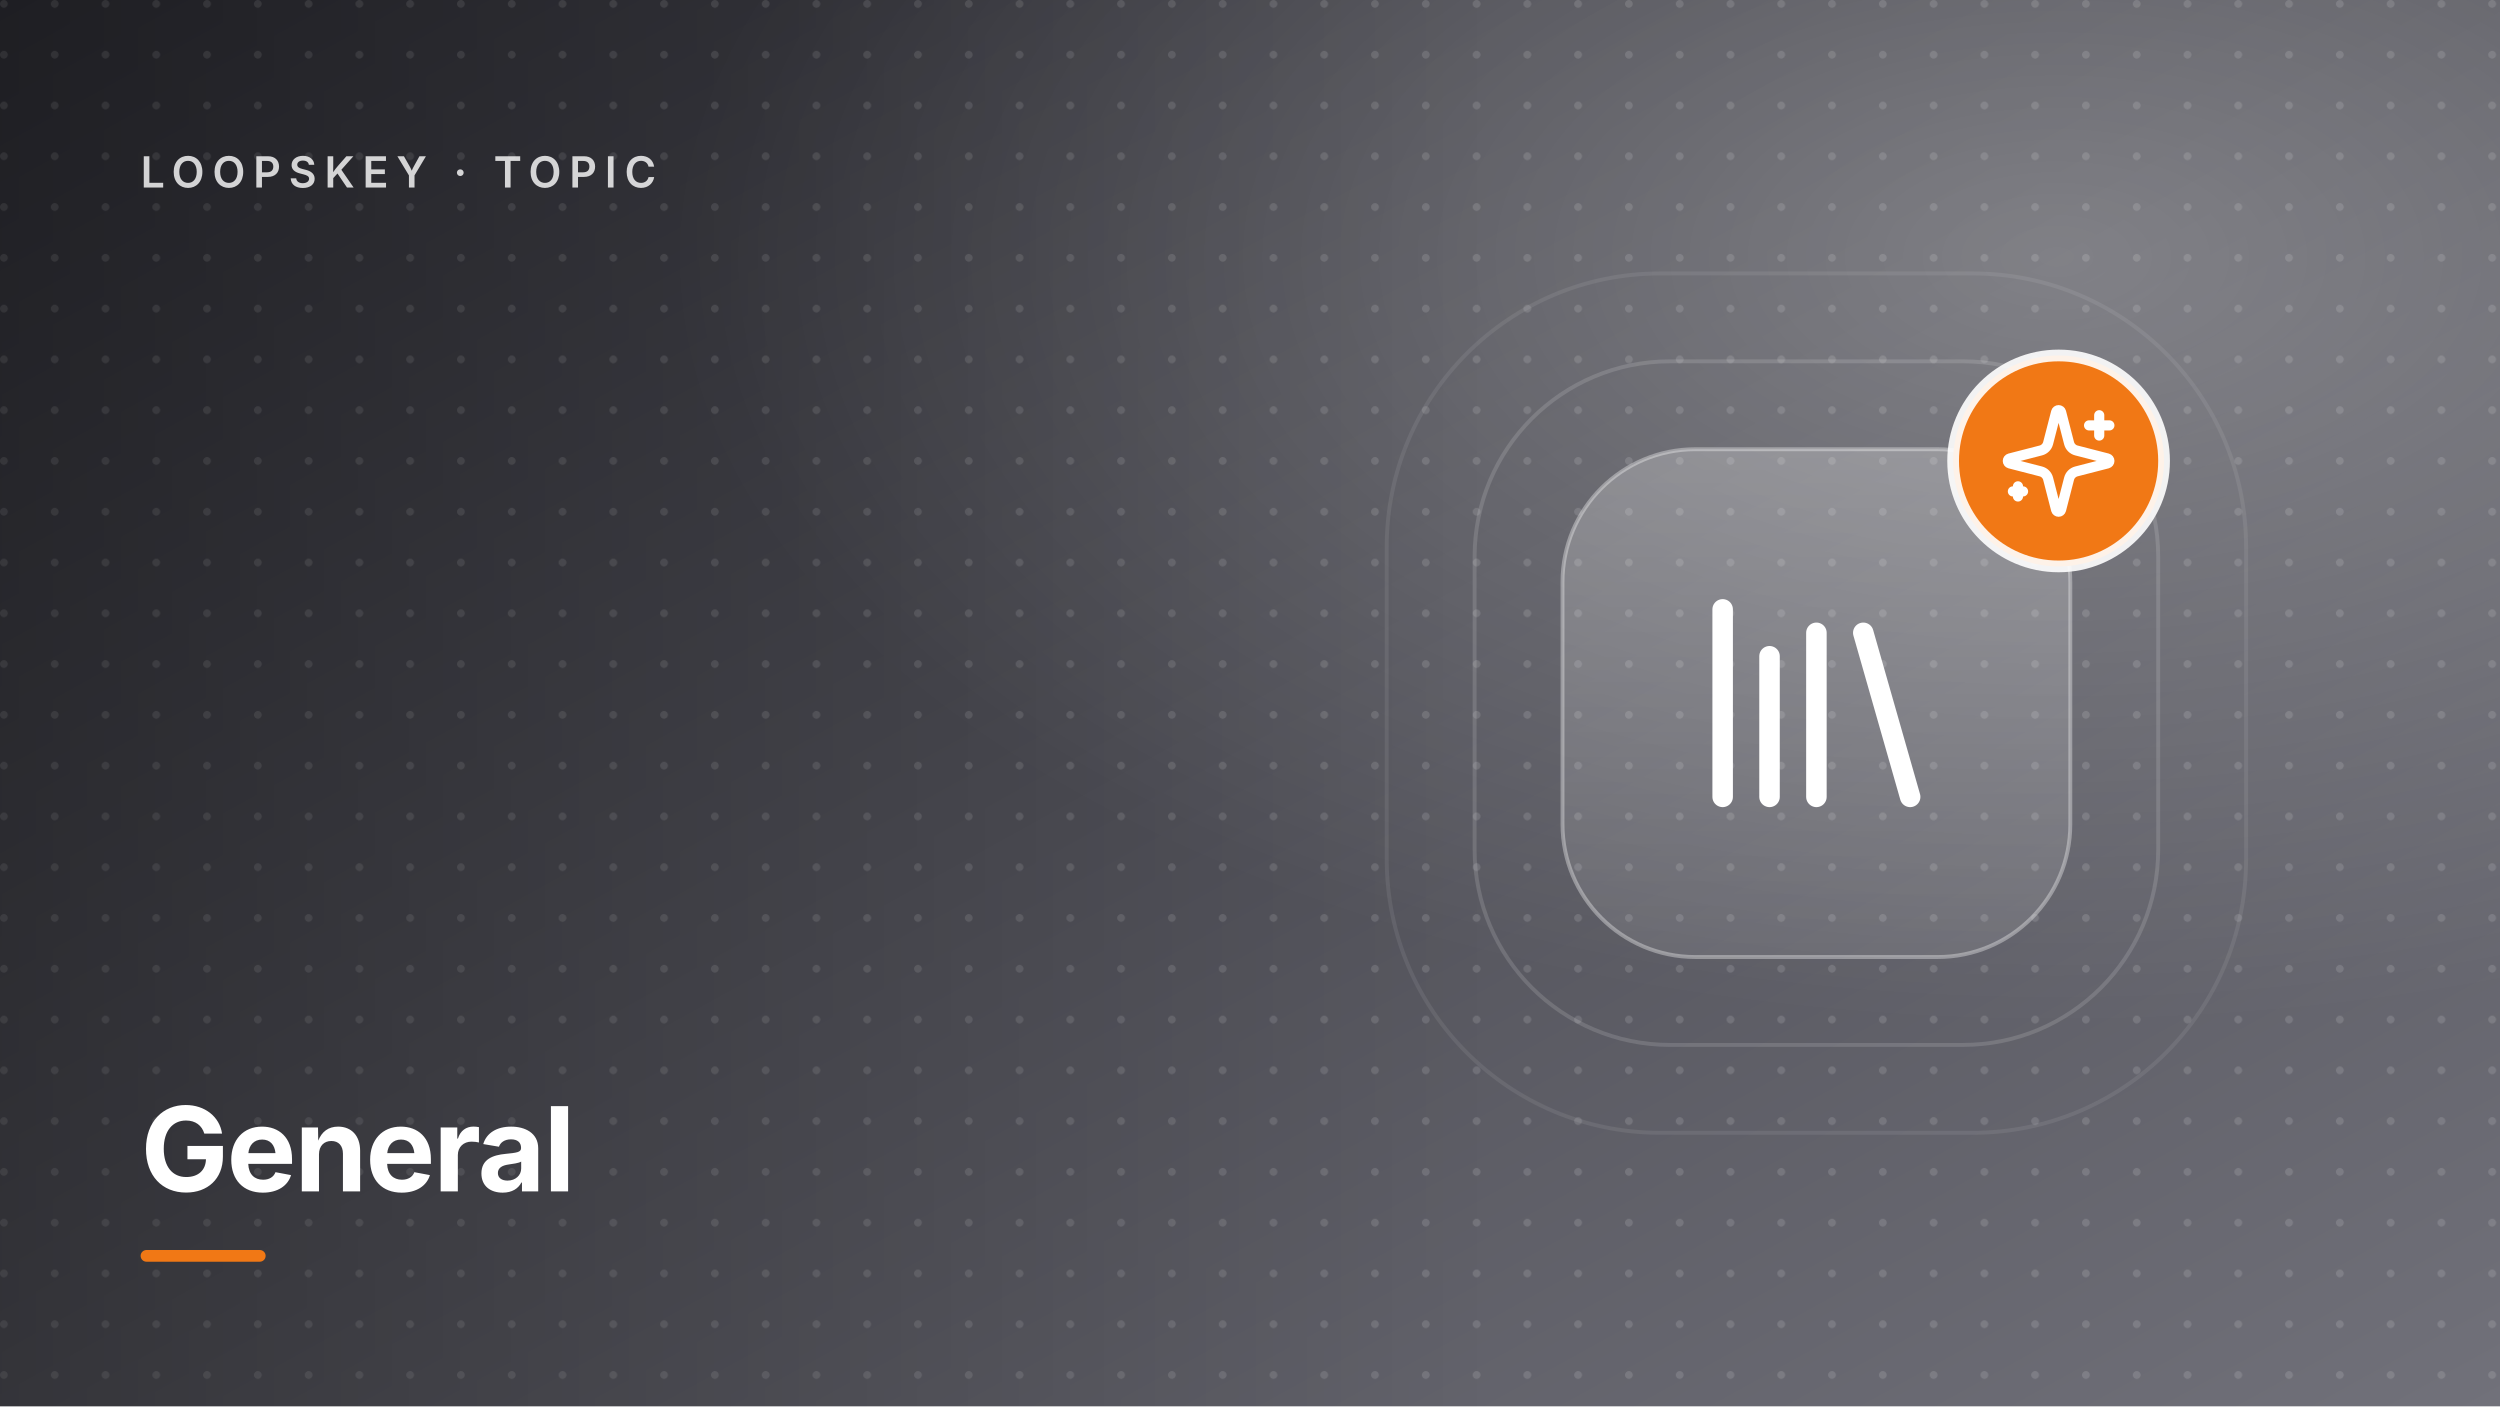
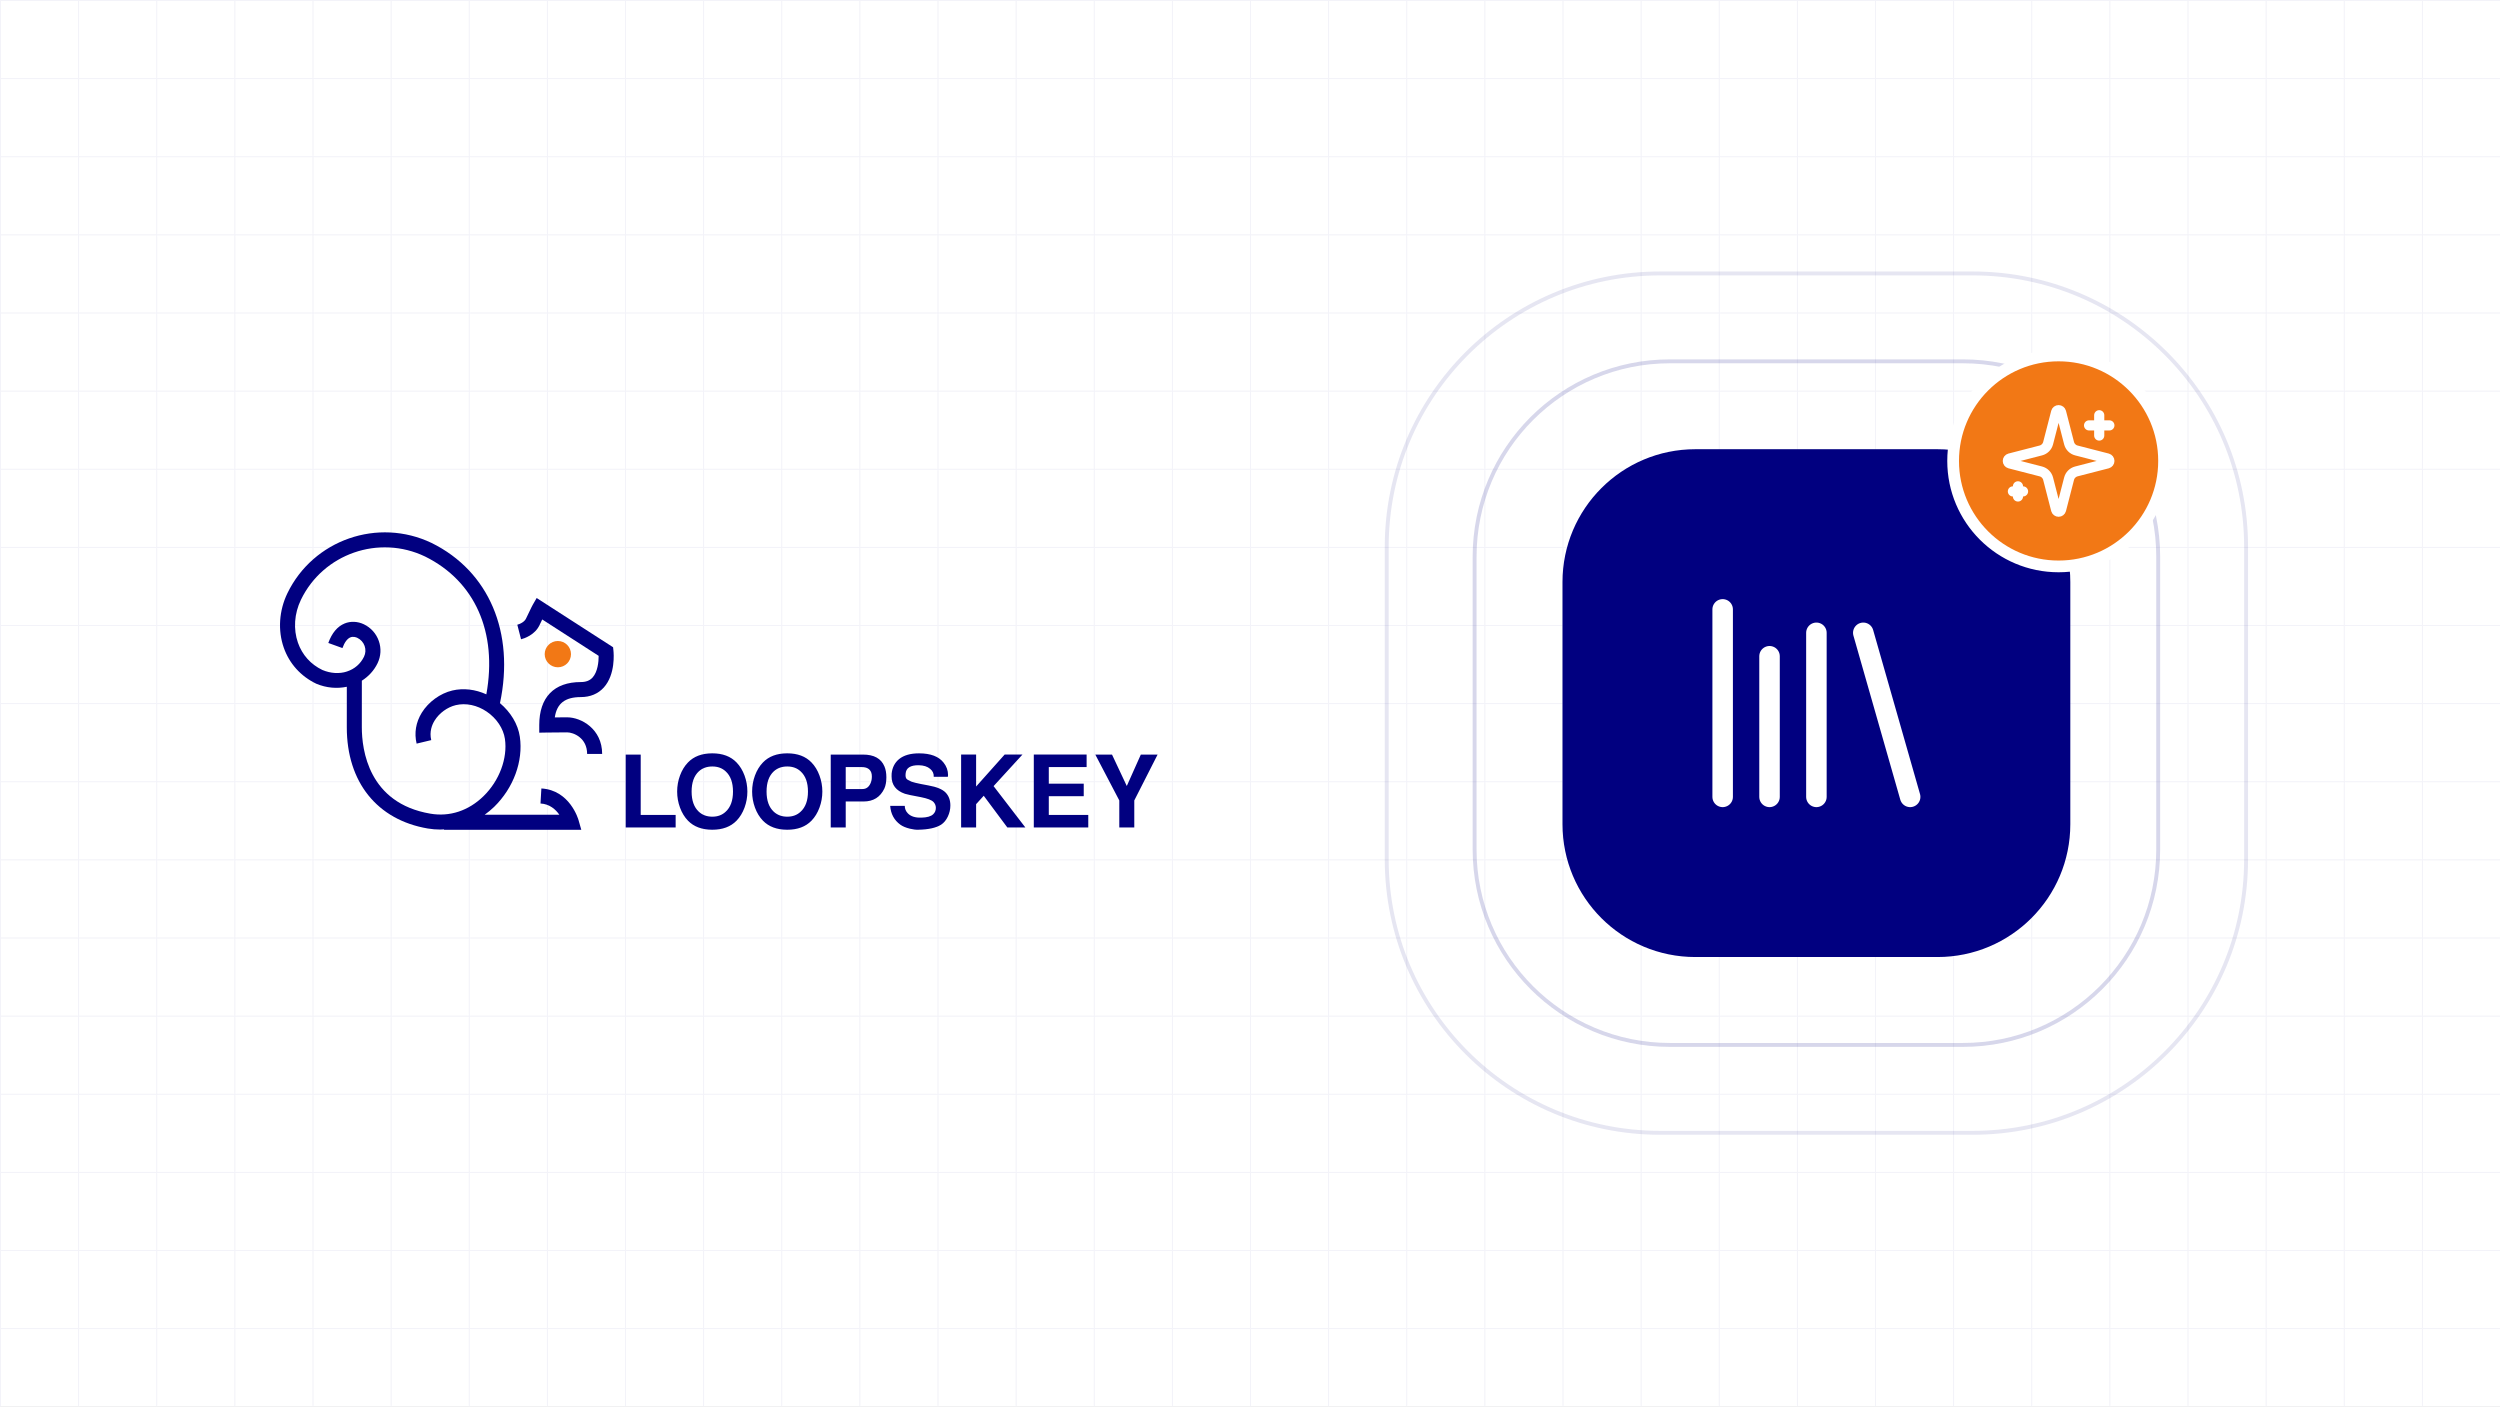
<svg xmlns="http://www.w3.org/2000/svg" width="1280" height="720" viewBox="0 0 1280 720">
  <defs>
-     <linearGradient id="bg" x1="0" y1="0" x2="1" y2="1">
-       <stop offset="0" stop-color="#2e2e35" />
-       <stop offset="1" stop-color="#71717a" />
-     </linearGradient>
-     <radialGradient id="glow" cx="0.82" cy="0.18" r="0.55">
-       <stop offset="0" stop-color="#ffffff" stop-opacity="0.28" />
-       <stop offset="1" stop-color="#ffffff" stop-opacity="0" />
-     </radialGradient>
-     <linearGradient id="fade" x1="0" y1="0" x2="1" y2="0">
-       <stop offset="0" stop-color="#000" stop-opacity="0.35" />
-       <stop offset="0.6" stop-color="#000" stop-opacity="0" />
-     </linearGradient>
-     <pattern id="p" width="26" height="26" patternUnits="userSpaceOnUse">
-       <circle cx="2" cy="2" r="2" fill="#fff" />
+     <pattern id="grid" width="40" height="40" patternUnits="userSpaceOnUse">
+       <path d="M40 0H0V40" fill="none" stroke="#010080" stroke-opacity="0.05" stroke-width="1" />
    </pattern>
-     <linearGradient id="tile" x1="0" y1="0" x2="0" y2="1">
-       <stop offset="0" stop-color="#ffffff" stop-opacity="0.24" />
-       <stop offset="1" stop-color="#ffffff" stop-opacity="0.08" />
-     </linearGradient>
  </defs>
-   <rect width="1280" height="720" fill="url(#bg)" />
-   <rect width="1280" height="720" fill="url(#p)" opacity="0.13" />
-   <rect width="1280" height="720" fill="url(#glow)" />
-   <rect width="1280" height="720" fill="url(#fade)" />
-   <rect x="710" y="140" width="440" height="440" rx="140" fill="none" stroke="#fff" stroke-opacity="0.08" stroke-width="2" />
-   <rect x="755" y="185" width="350" height="350" rx="100" fill="none" stroke="#fff" stroke-opacity="0.14" stroke-width="2" />
-   <rect x="800" y="230" width="260" height="260" rx="68" fill="url(#tile)" stroke="#fff" stroke-opacity="0.35" stroke-width="2" />
+   <rect width="1280" height="720" fill="#fff" />
+   <rect width="1280" height="720" fill="url(#grid)" />
+   <rect x="710" y="140" width="440" height="440" rx="140" fill="none" stroke="#010080" stroke-opacity="0.1" stroke-width="2" />
+   <rect x="755" y="185" width="350" height="350" rx="100" fill="none" stroke="#010080" stroke-opacity="0.16" stroke-width="2" />
+   <rect x="800" y="230" width="260" height="260" rx="68" fill="#010080" />
  <g transform="translate(858 288) scale(6)" fill="none" stroke="#fff" stroke-width="1.75" stroke-linecap="round" stroke-linejoin="round">
    <path d="m16 6 4 14" />
    <path d="M12 6v14" />
    <path d="M8 8v12" />
    <path d="M4 4v16" />
  </g>
-   <circle cx="1054" cy="236" r="54" fill="#F17815" stroke="#fff" stroke-opacity="0.9" stroke-width="6" />
+   <circle cx="1054" cy="236" r="54" fill="#F27815" stroke="#fff" stroke-width="6" />
  <g transform="translate(1022.8 204.8) scale(2.6)" fill="none" stroke="#ffffff" stroke-width="2" stroke-linecap="round" stroke-linejoin="round">
    <path d="M9.937 15.5A2 2 0 0 0 8.5 14.063l-6.135-1.582a.5.5 0 0 1 0-.962L8.5 9.936A2 2 0 0 0 9.937 8.5l1.582-6.135a.5.5 0 0 1 .963 0L14.063 8.5A2 2 0 0 0 15.5 9.937l6.135 1.581a.5.5 0 0 1 0 .964L15.5 14.063a2 2 0 0 0-1.437 1.437l-1.582 6.135a.5.5 0 0 1-.963 0z" />
    <path d="M20 3v4" />
    <path d="M22 5h-4" />
    <path d="M4 17v2" />
    <path d="M5 18H3" />
  </g>
-   <text x="72" y="96" font-family="Inter, Arial, sans-serif" font-size="22" font-weight="600" letter-spacing="4" fill="#fff" fill-opacity="0.8">LOOPSKEY · TOPIC</text>
-   <text x="72" y="610" font-family="Inter, Arial, sans-serif" font-size="60" font-weight="700" letter-spacing="-1" fill="#fff">General</text>
-   <rect x="72" y="640" width="64" height="6" rx="3" fill="#F17815" />
+   <g transform="translate(130.4 268.8) scale(0.829)">
+     <path fill="#010080" d="M108.47,178.28c-38.19-6.5-42.3-39.45-42.3-53.32l0.01-28.8c4.06-2.59,7.48-6.17,9.71-10.79c2.09-4.32,2.36-9.21,0.77-13.74c-1.59-4.55-4.87-8.22-9.23-10.31c-3.85-1.83-8.16-2.02-11.87-0.51c-4.48,1.84-7.88,5.89-10.09,12.05l8.73,3.15c1.28-3.53,2.96-5.81,4.88-6.6c1.78-0.74,3.62-0.05,4.33,0.29c2.12,1.02,3.71,2.8,4.49,5.01c0.76,2.19,0.63,4.55-0.38,6.63c-2.17,4.49-5.9,7.58-10.35,9.07h-0.27v0.11c-4.57,1.45-9.88,1.21-15.08-0.97c-7.23-3.47-12.46-9.31-15.11-16.86c-2.92-8.35-2.26-18.01,1.84-26.49c13.74-28.45,48.15-40.43,76.7-26.73c30.89,15.27,44.77,46.86,37.82,85.12c-6.75-3.07-14.12-3.99-20.97-2.38c-7.54,1.78-14.77,7.04-18.9,13.72c-3.65,5.93-4.76,12.53-3.19,19.09l9.03-2.16c-1.24-5.18,0.44-9.42,2.07-12.06c2.87-4.66,7.9-8.31,13.11-9.55c6.22-1.48,13.21,0,19.12,4.03c6.08,4.14,10.27,10.43,11.21,16.83c1.73,11.96-3.44,25.82-13.19,35.33C132.13,176.48,120.45,180.35,108.47,178.28 M177.06,162.72l-0.54,9.28c5.7,0.32,9.39,3.71,11.63,6.93h-46.09c2.01-1.46,3.97-3.04,5.81-4.83c11.99-11.69,18.08-28.29,15.89-43.32c-1.13-7.78-5.71-15.24-12.27-20.75c9.24-43.62-6.76-81.4-42.16-98.91c-33.17-15.9-73.16-2-89.13,31.04c-5.16,10.69-5.98,22.94-2.24,33.6c3.42,9.79,10.48,17.67,20.05,22.26c6.36,2.68,12.91,3.14,18.89,1.89l-0.01,25.06c-0.01,33.78,18.69,57.14,50.03,62.48c2.55,0.43,5.11,0.65,7.65,0.65c0.8,0,1.59-0.08,2.38-0.12v0.25h84.76l-1.68-5.91C199.82,181.54,194.55,163.72,177.06,162.72" />
+     <path fill="#010080" d="M201.45,106.28c5.79,0,10.69-2.05,14.17-5.92c7.28-8.09,6.11-21.19,5.96-22.66l-0.23-2.2l-47.2-30.4l-2.43,4.22c0,0-0.89,1.56-4.16,8.5c-1.01,2.14-3.85,3.38-5.36,3.77l2.31,8.99c1.95-0.5,8.53-2.62,11.44-8.8c0.64-1.36,1.18-2.5,1.64-3.44l34.85,22.47c0.02,3.74-0.62,9.91-3.74,13.37c-1.71,1.9-4.09,2.82-7.25,2.82c-16.57,0-25.7,9.42-25.7,26.54v4.72l4.72-0.08c0.01,0,6.15-0.1,12.5-0.11c3.87,0,12.35,3.36,12.35,13.34h9.28c0-15.43-12.91-22.63-21.64-22.63c-2.73,0-5.41,0.03-7.61,0.05C186.61,110.19,191.71,106.28,201.45,106.28" />
+     <path fill="#F27815" d="M195.36,79.76c0-4.49-3.64-8.12-8.12-8.12c-4.49,0-8.13,3.63-8.13,8.12c0,4.49,3.64,8.12,8.13,8.12C191.72,87.89,195.36,84.25,195.36,79.76" />
+     <path fill="#010080" d="M538.62,161.2l-9.13-19.41h-10.32l14.82,28.33v16.69h9.26v-16.69l14.4-28.33h-10.36L538.62,161.2z M481.19,186.81h33.64v-7.73h-24.38v-11.6h21.58v-7.73h-21.58v-10.24h23.36v-7.73h-32.62V186.81z M445.56,186.81v-14.4l4.71-5.19l14.57,19.58h11.13l-19.62-25.53l17.84-19.5h-11l-17.63,19.75v-19.75h-9.26v45.02H445.56z M428.23,154.45c0-2.8-0.91-5.35-2.72-7.64c-2.98-3.85-8.04-5.78-15.21-5.78c-5.27,0-9.36,1.17-12.28,3.52c-2.69,2.21-4.23,5.2-4.63,8.96c-0.03,0.6-0.04,1.18-0.04,1.74c0,5.27,2.75,8.85,8.24,10.75c1.02,0.37,4.3,1.06,9.85,2.08c4.02,0.79,6.61,1.78,7.77,2.97c0.99,1.05,1.49,2.27,1.49,3.65c0,1.59-0.55,2.9-1.66,3.95c-1.36,1.3-3.75,2-7.18,2.08c-3.82,0.14-6.64-0.74-8.45-2.63c-1.27-1.3-1.91-2.85-1.91-4.63h-9.01c0.37,4.98,2.46,8.86,6.29,11.63c1.47,1.05,3.44,1.87,5.91,2.47c1.95,0.48,3.67,0.69,5.14,0.63c6.29-0.11,10.99-1.14,14.1-3.1c1.72-1.13,3.11-2.8,4.16-5.01s1.57-4.51,1.57-6.88c0-3.29-0.98-5.94-2.93-7.96c-1.95-2.02-5.49-3.49-10.61-4.4c-6.94-1.25-10.71-2.17-11.3-2.76c-1.13-0.45-1.9-0.92-2.29-1.4c-0.48-0.62-0.65-1.66-0.51-3.1c0.25-3.54,2.96-5.28,8.11-5.22c3.03,0.06,5.38,0.8,7.05,2.25c1.59,1.3,2.32,2.93,2.21,4.89h8.71C428.19,155.2,428.23,154.84,428.23,154.45 M374.97,149.52c3.09,0,5.04,1.15,5.86,3.44c0.23,0.65,0.34,1.44,0.34,2.38c0,1.48-0.24,2.79-0.72,3.95c-1.05,2.52-2.73,3.78-5.06,3.78h-10.36v-13.55H374.97z M365.03,186.81v-16.05h11.04c6.03,0,10.31-2.68,12.83-8.03c0.82-1.81,1.23-4.12,1.23-6.92c0-2.63-0.4-4.87-1.19-6.71c-2.04-4.87-6.44-7.31-13.21-7.31h-19.96v45.02H365.03z M320.6,177.09c-2.97-2.75-4.46-6.9-4.46-12.45c0-5.58,1.49-9.74,4.46-12.49c2.21-2.01,4.98-3.01,8.32-3.01s6.09,1,8.24,3.01c3.03,2.75,4.55,6.91,4.55,12.49c0,5.55-1.52,9.7-4.55,12.45c-2.15,2.04-4.9,3.06-8.24,3.06S322.81,179.12,320.6,177.09 M348.82,154.72c-1.17-3.19-2.81-5.87-4.91-8.05c-3.62-3.77-8.62-5.65-14.99-5.65c-6.4,0-11.41,1.88-15.03,5.65c-2.1,2.18-3.73,4.86-4.91,8.05c-1.18,3.19-1.76,6.49-1.76,9.91c0,3.43,0.59,6.73,1.76,9.92c1.17,3.19,2.81,5.87,4.91,8.05c3.62,3.74,8.63,5.61,15.03,5.61c6.37,0,11.37-1.87,14.99-5.61c2.1-2.18,3.73-4.86,4.91-8.05c1.18-3.19,1.77-6.49,1.77-9.92C350.59,161.21,350,157.91,348.82,154.72 M274.31,177.09c-2.97-2.75-4.46-6.9-4.46-12.45c0-5.58,1.49-9.74,4.46-12.49c2.21-2.01,4.99-3.01,8.32-3.01c3.34,0,6.09,1,8.24,3.01c3.03,2.75,4.54,6.91,4.54,12.49c0,5.55-1.51,9.7-4.54,12.45c-2.15,2.04-4.9,3.06-8.24,3.06C279.29,180.14,276.51,179.12,274.31,177.09 M302.53,154.72c-1.18-3.19-2.81-5.87-4.91-8.05c-3.63-3.77-8.62-5.65-15-5.65c-6.4,0-11.41,1.88-15.03,5.65c-2.1,2.18-3.73,4.86-4.91,8.05c-1.18,3.19-1.76,6.49-1.76,9.91c0,3.43,0.59,6.73,1.76,9.92c1.18,3.19,2.81,5.87,4.91,8.05c3.62,3.74,8.64,5.61,15.03,5.61c6.37,0,11.37-1.87,15-5.61c2.1-2.18,3.73-4.86,4.91-8.05c1.17-3.19,1.76-6.49,1.76-9.92C304.29,161.21,303.7,157.91,302.53,154.72 M229.15,186.81h30.84v-7.73h-21.58v-37.29h-9.26V186.81z" />
+   </g>
</svg>
